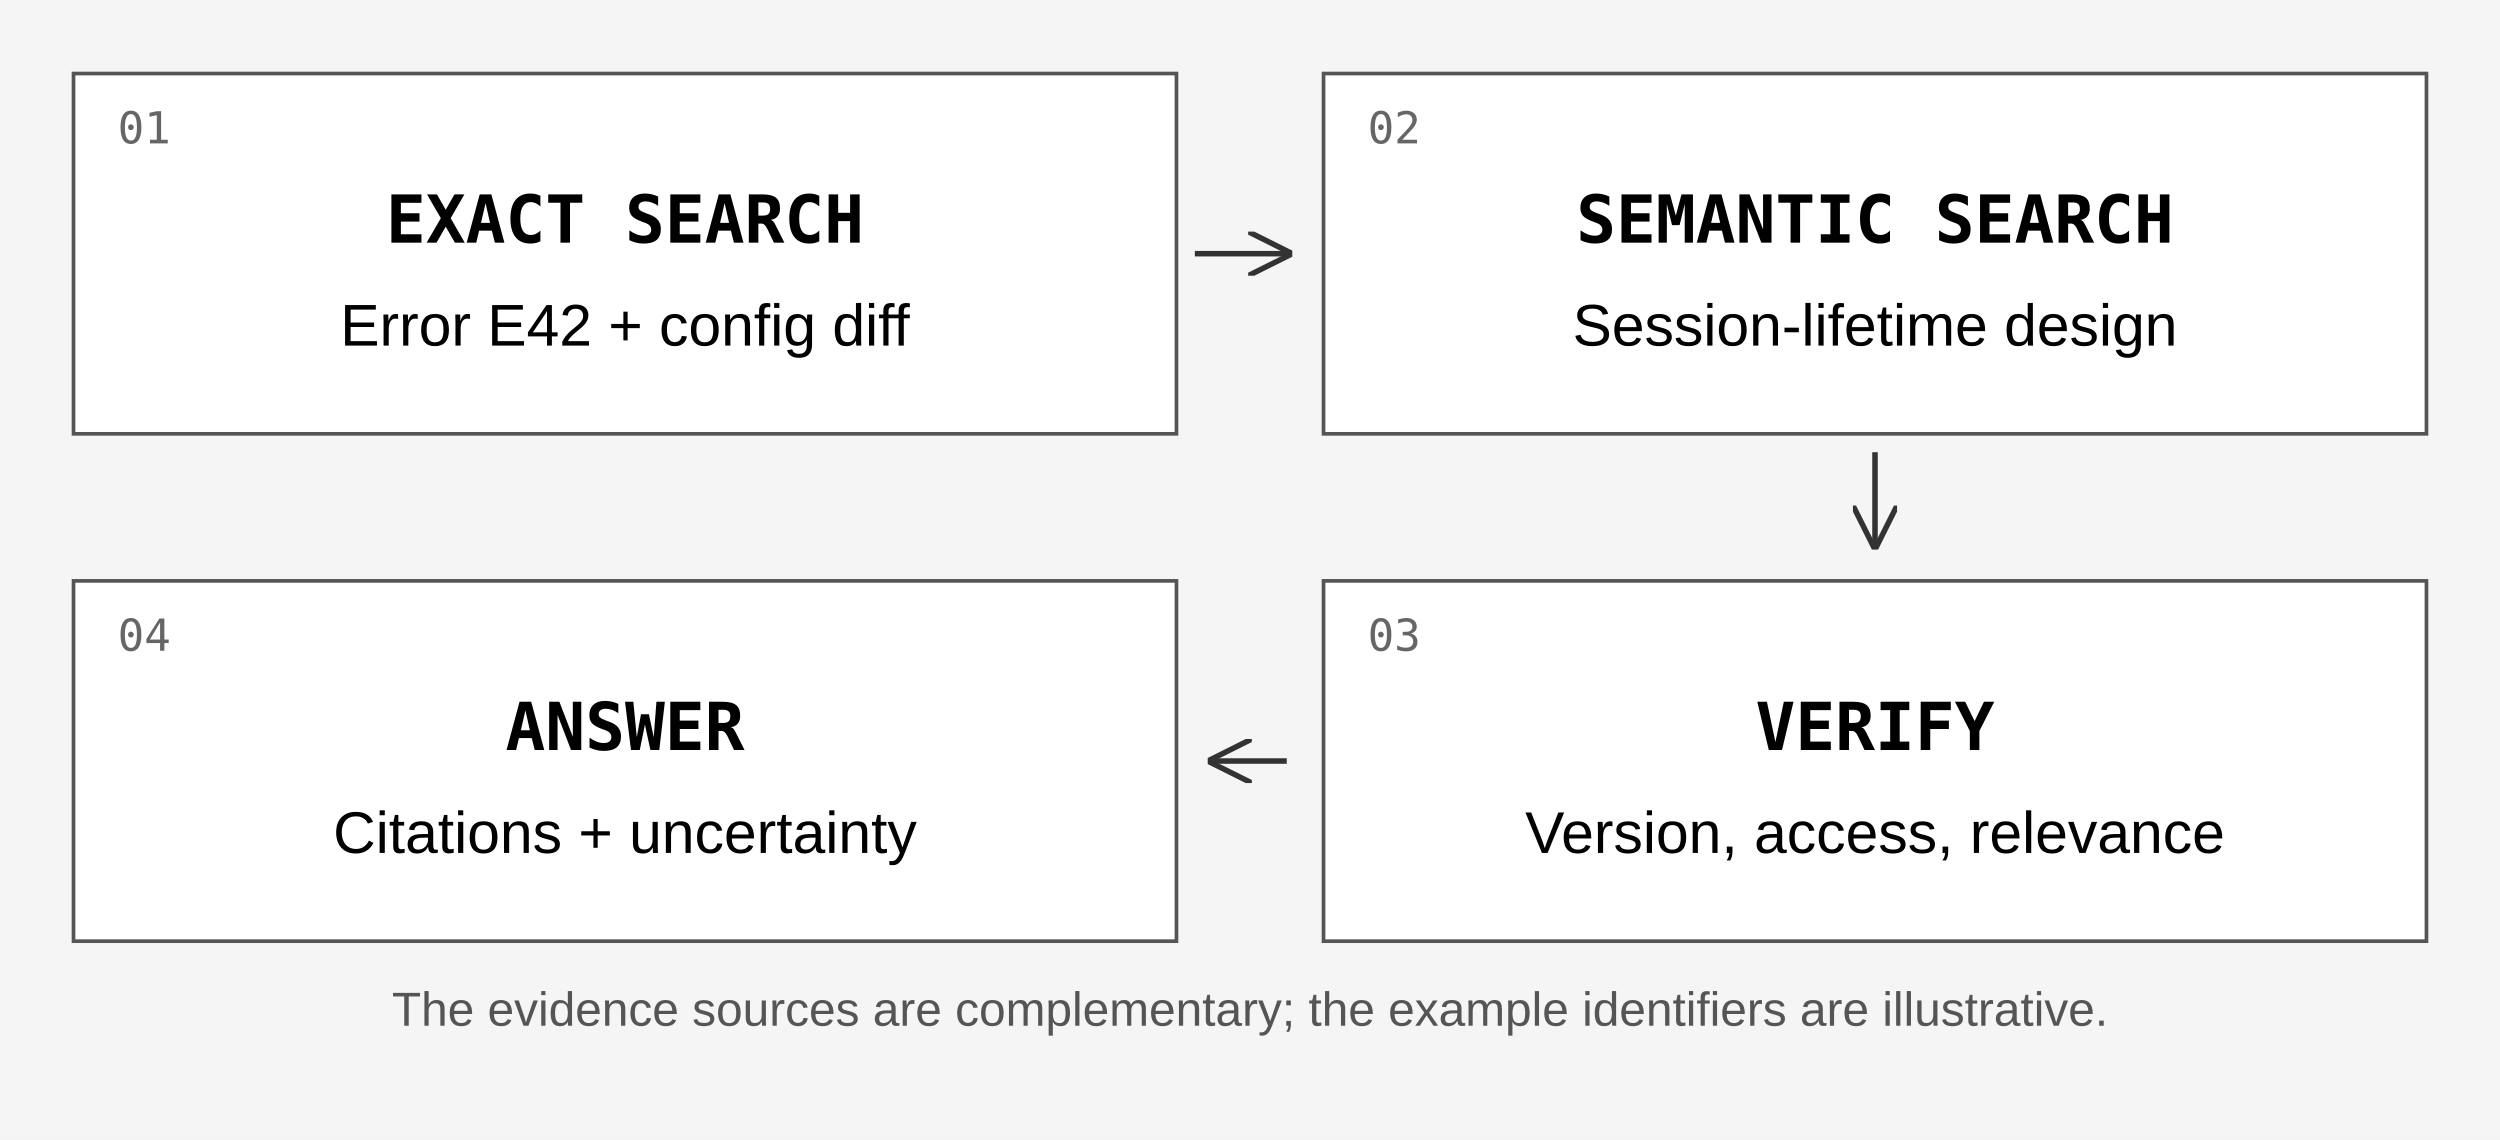
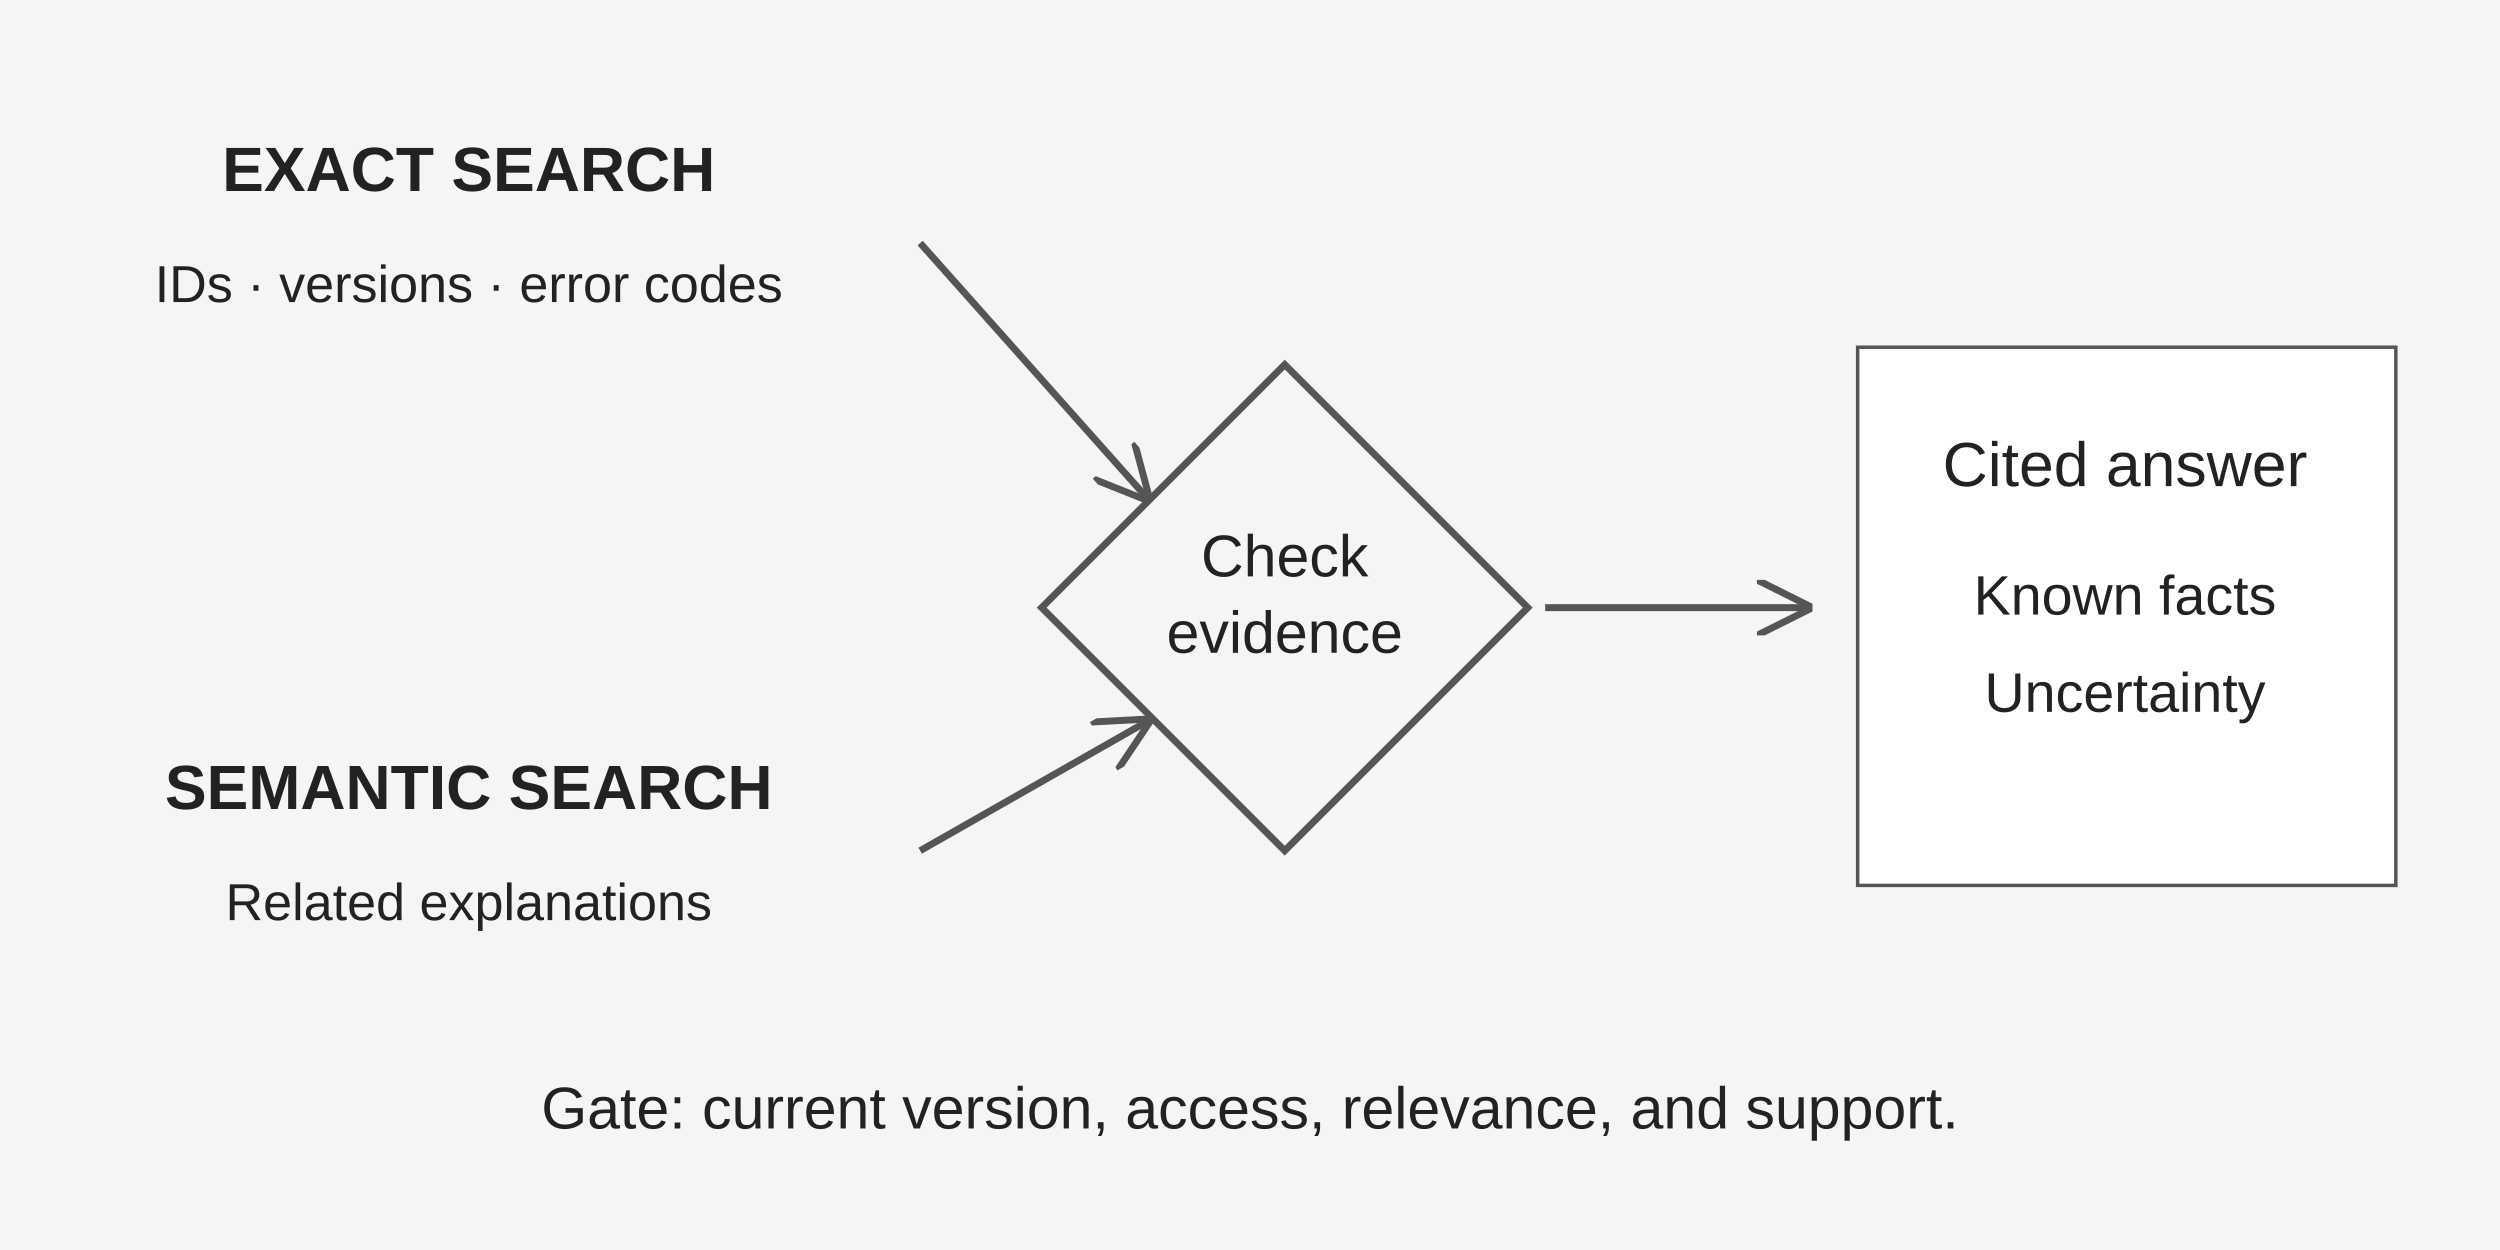
- <svg xmlns="http://www.w3.org/2000/svg" width="680" height="310" viewBox="0 0 680 310">
-   <rect width="680" height="310" fill="#f5f5f5" />
+ <svg xmlns="http://www.w3.org/2000/svg" width="720" height="360" viewBox="0 0 720 360" role="img">
+   <rect width="720" height="360" fill="#f5f5f5" />
  <defs>
-     <marker id="arrow" markerWidth="8" markerHeight="8" refX="7" refY="4" orient="auto">
-       <path d="M0 0 L8 4 L0 8" fill="none" stroke="#333" />
+     <marker id="a" markerWidth="8" markerHeight="8" refX="7" refY="4" orient="auto">
+       <path d="M0 0L8 4L0 8" fill="none" stroke="#555" />
    </marker>
  </defs>
-   <rect x="20" y="20" width="300" height="98" fill="white" stroke="#555" />
-   <text x="32" y="39" font-family="monospace" font-size="12" fill="#666">01</text>
-   <text x="170" y="66" text-anchor="middle" font-family="monospace" font-weight="bold" font-size="18">EXACT SEARCH</text>
-   <text x="170" y="94" text-anchor="middle" font-family="Arial" font-size="16">Error E42 + config diff</text>
-   <rect x="360" y="20" width="300" height="98" fill="white" stroke="#555" />
-   <text x="372" y="39" font-family="monospace" font-size="12" fill="#666">02</text>
-   <text x="510" y="66" text-anchor="middle" font-family="monospace" font-weight="bold" font-size="18">SEMANTIC SEARCH</text>
-   <text x="510" y="94" text-anchor="middle" font-family="Arial" font-size="16">Session-lifetime design</text>
-   <rect x="360" y="158" width="300" height="98" fill="white" stroke="#555" />
-   <text x="372" y="177" font-family="monospace" font-size="12" fill="#666">03</text>
-   <text x="510" y="204" text-anchor="middle" font-family="monospace" font-weight="bold" font-size="18">VERIFY</text>
-   <text x="510" y="232" text-anchor="middle" font-family="Arial" font-size="16">Version, access, relevance</text>
-   <rect x="20" y="158" width="300" height="98" fill="white" stroke="#555" />
-   <text x="32" y="177" font-family="monospace" font-size="12" fill="#666">04</text>
-   <text x="170" y="204" text-anchor="middle" font-family="monospace" font-weight="bold" font-size="18">ANSWER</text>
-   <text x="170" y="232" text-anchor="middle" font-family="Arial" font-size="16">Citations + uncertainty</text>
-   <path d="M325 69 H350" fill="none" stroke="#333" stroke-width="1.5" marker-end="url(#arrow)" />
-   <path d="M510 123 V148" fill="none" stroke="#333" stroke-width="1.5" marker-end="url(#arrow)" />
-   <path d="M350 207 H330" fill="none" stroke="#333" stroke-width="1.5" marker-end="url(#arrow)" />
-   <text x="340" y="279" text-anchor="middle" font-family="Arial" font-size="13" fill="#555">The evidence sources are complementary; the example identifiers are illustrative.</text>
+   <g font-family="Arial,sans-serif" fill="#222">
+     <text x="135" y="55" text-anchor="middle" font-size="18" font-weight="bold">EXACT SEARCH</text>
+     <text x="135" y="87" text-anchor="middle" font-size="15" font-weight="normal">IDs · versions · error codes</text>
+     <text x="135" y="233" text-anchor="middle" font-size="18" font-weight="bold">SEMANTIC SEARCH</text>
+     <text x="135" y="265" text-anchor="middle" font-size="15" font-weight="normal">Related explanations</text>
+     <path d="M265 70L330 143" fill="none" stroke="#555" stroke-width="2" marker-end="url(#a)" />
+     <path d="M265 245L330 208" fill="none" stroke="#555" stroke-width="2" marker-end="url(#a)" />
+     <path d="M370 105L440 175L370 245L300 175Z" fill="none" stroke="#555" stroke-width="2" />
+     <text x="370" y="166" text-anchor="middle" font-size="17" font-weight="normal">Check</text>
+     <text x="370" y="188" text-anchor="middle" font-size="17" font-weight="normal">evidence</text>
+     <path d="M445 175H520" fill="none" stroke="#555" stroke-width="2" marker-end="url(#a)" />
+     <rect x="535" y="100" width="155" height="155" rx="0" fill="#fff" stroke="#555" />
+     <text x="612" y="140" text-anchor="middle" font-size="18" font-weight="normal">Cited answer</text>
+     <text x="612" y="177" text-anchor="middle" font-size="16" font-weight="normal">Known facts</text>
+     <text x="612" y="205" text-anchor="middle" font-size="16" font-weight="normal">Uncertainty</text>
+     <text x="360" y="325" text-anchor="middle" font-size="17" font-weight="normal">Gate: current version, access, relevance, and support.</text>
+   </g>
</svg>
